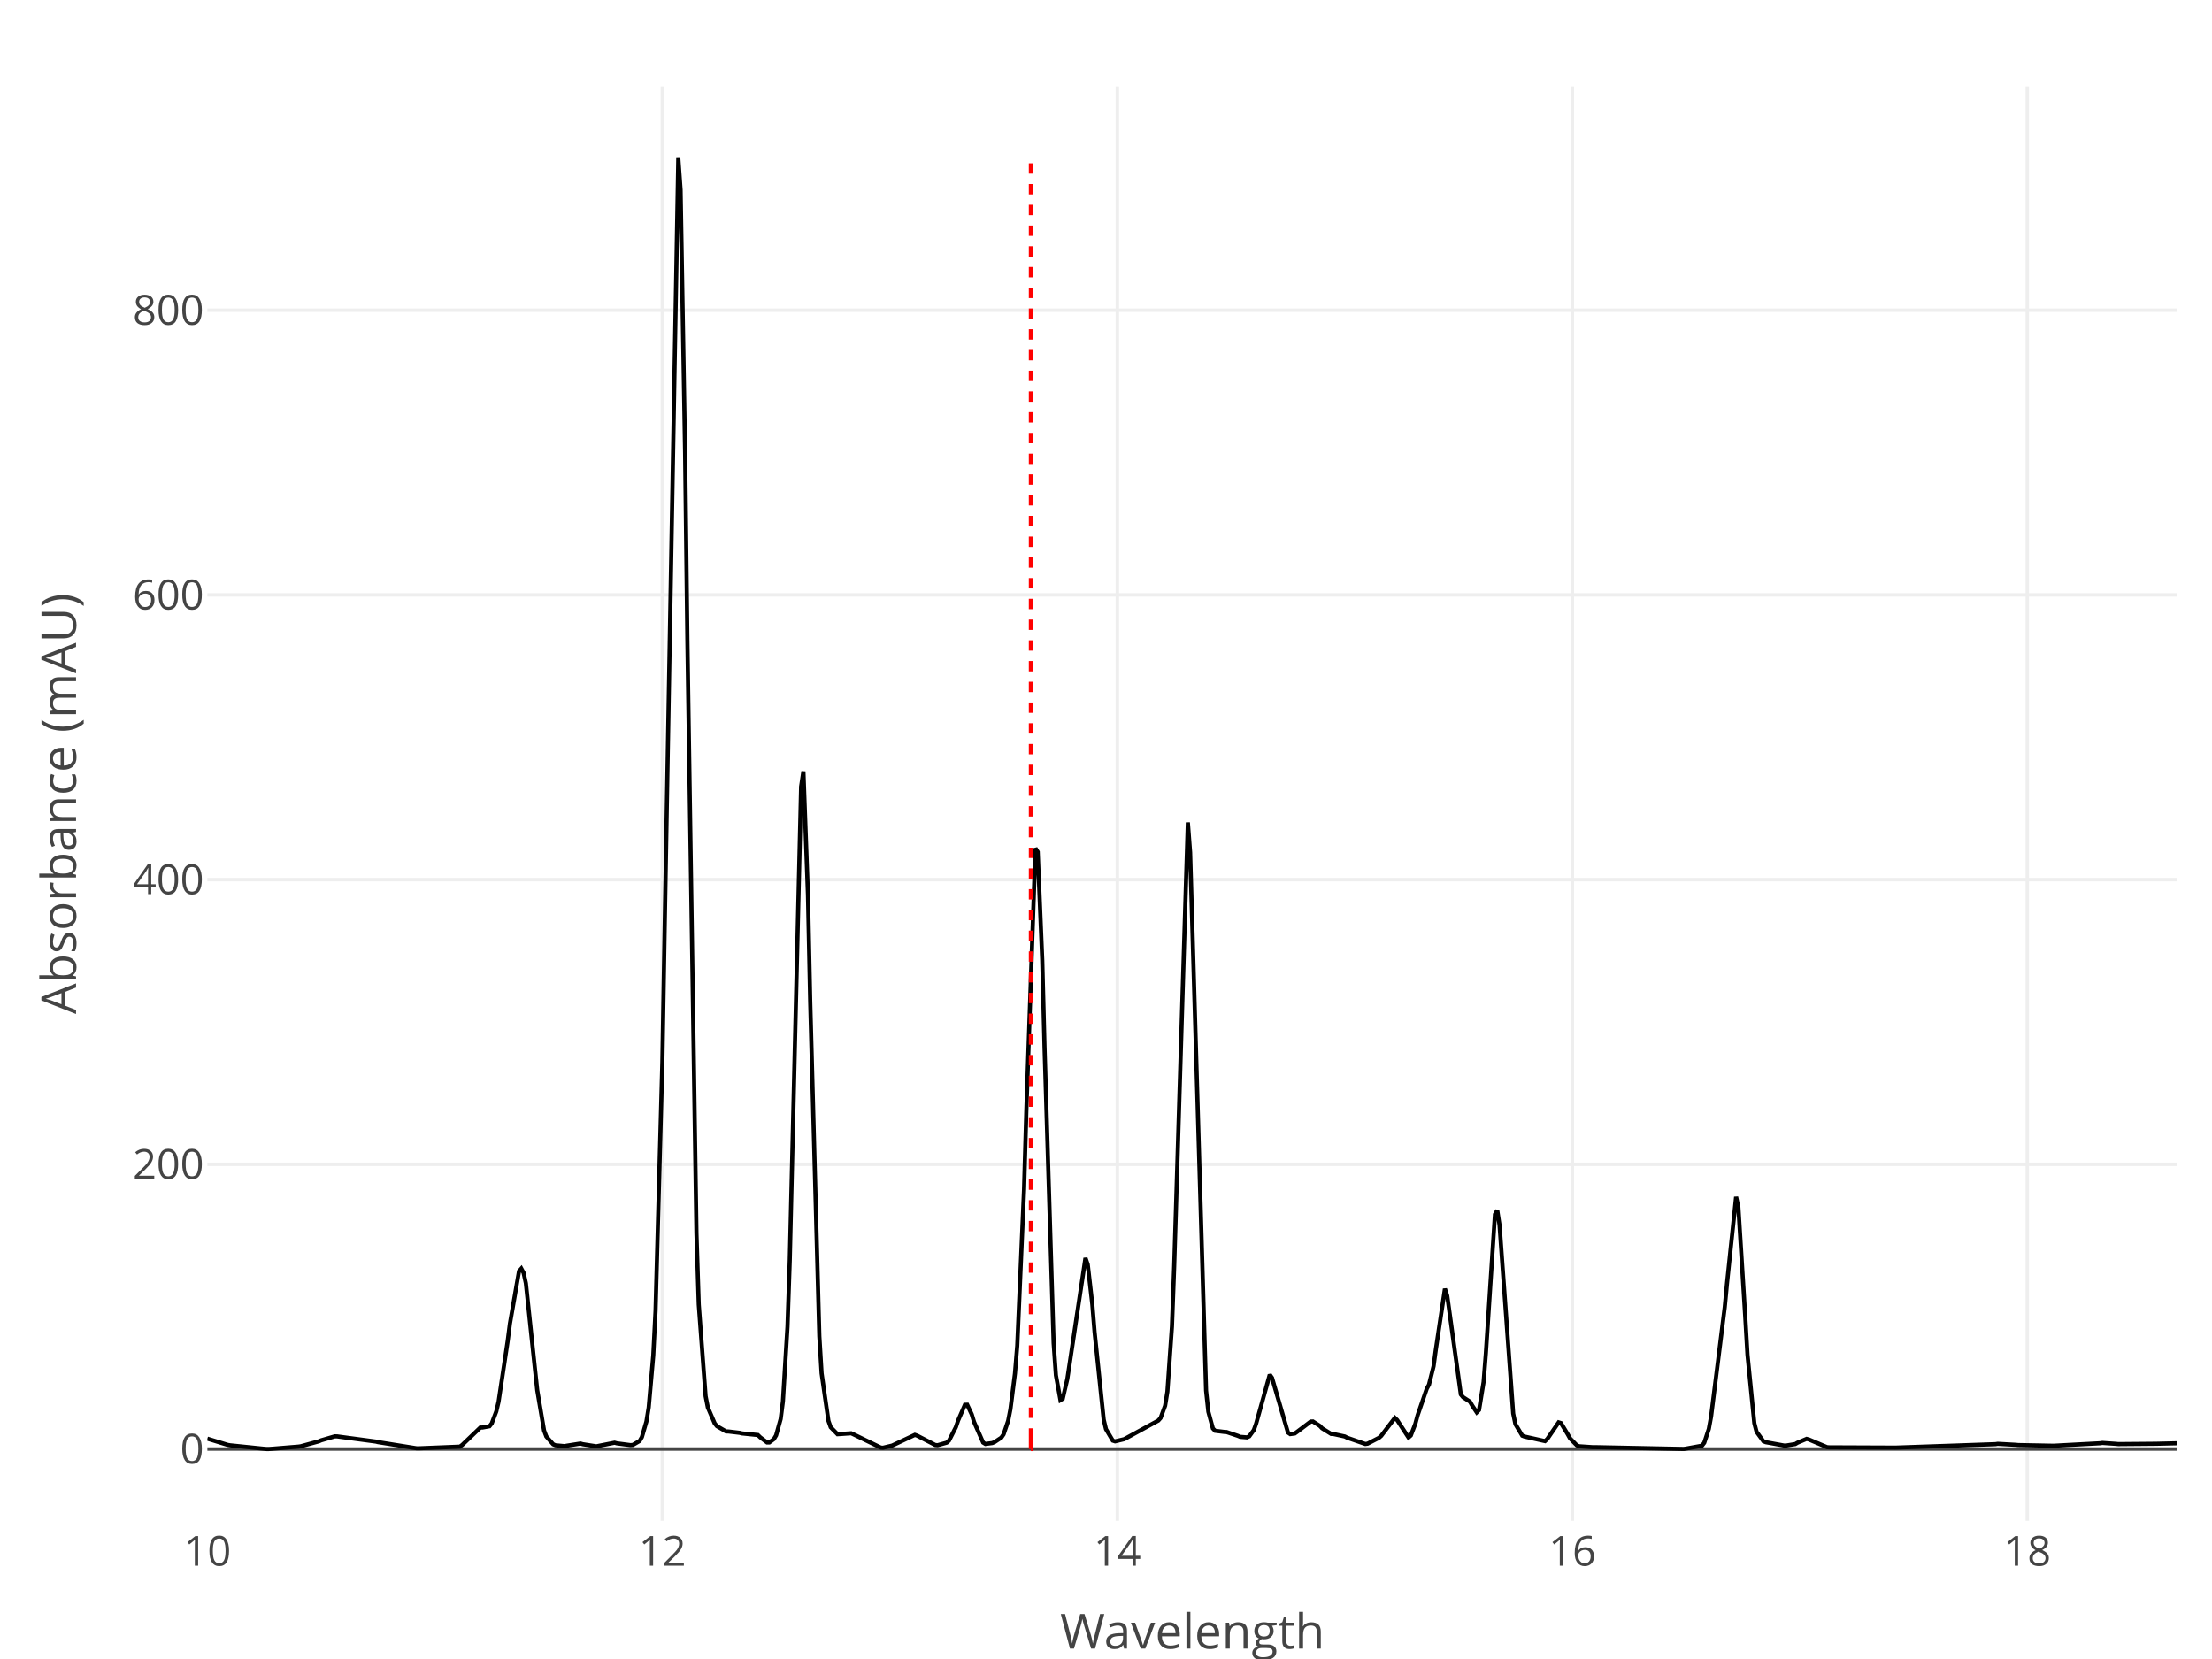
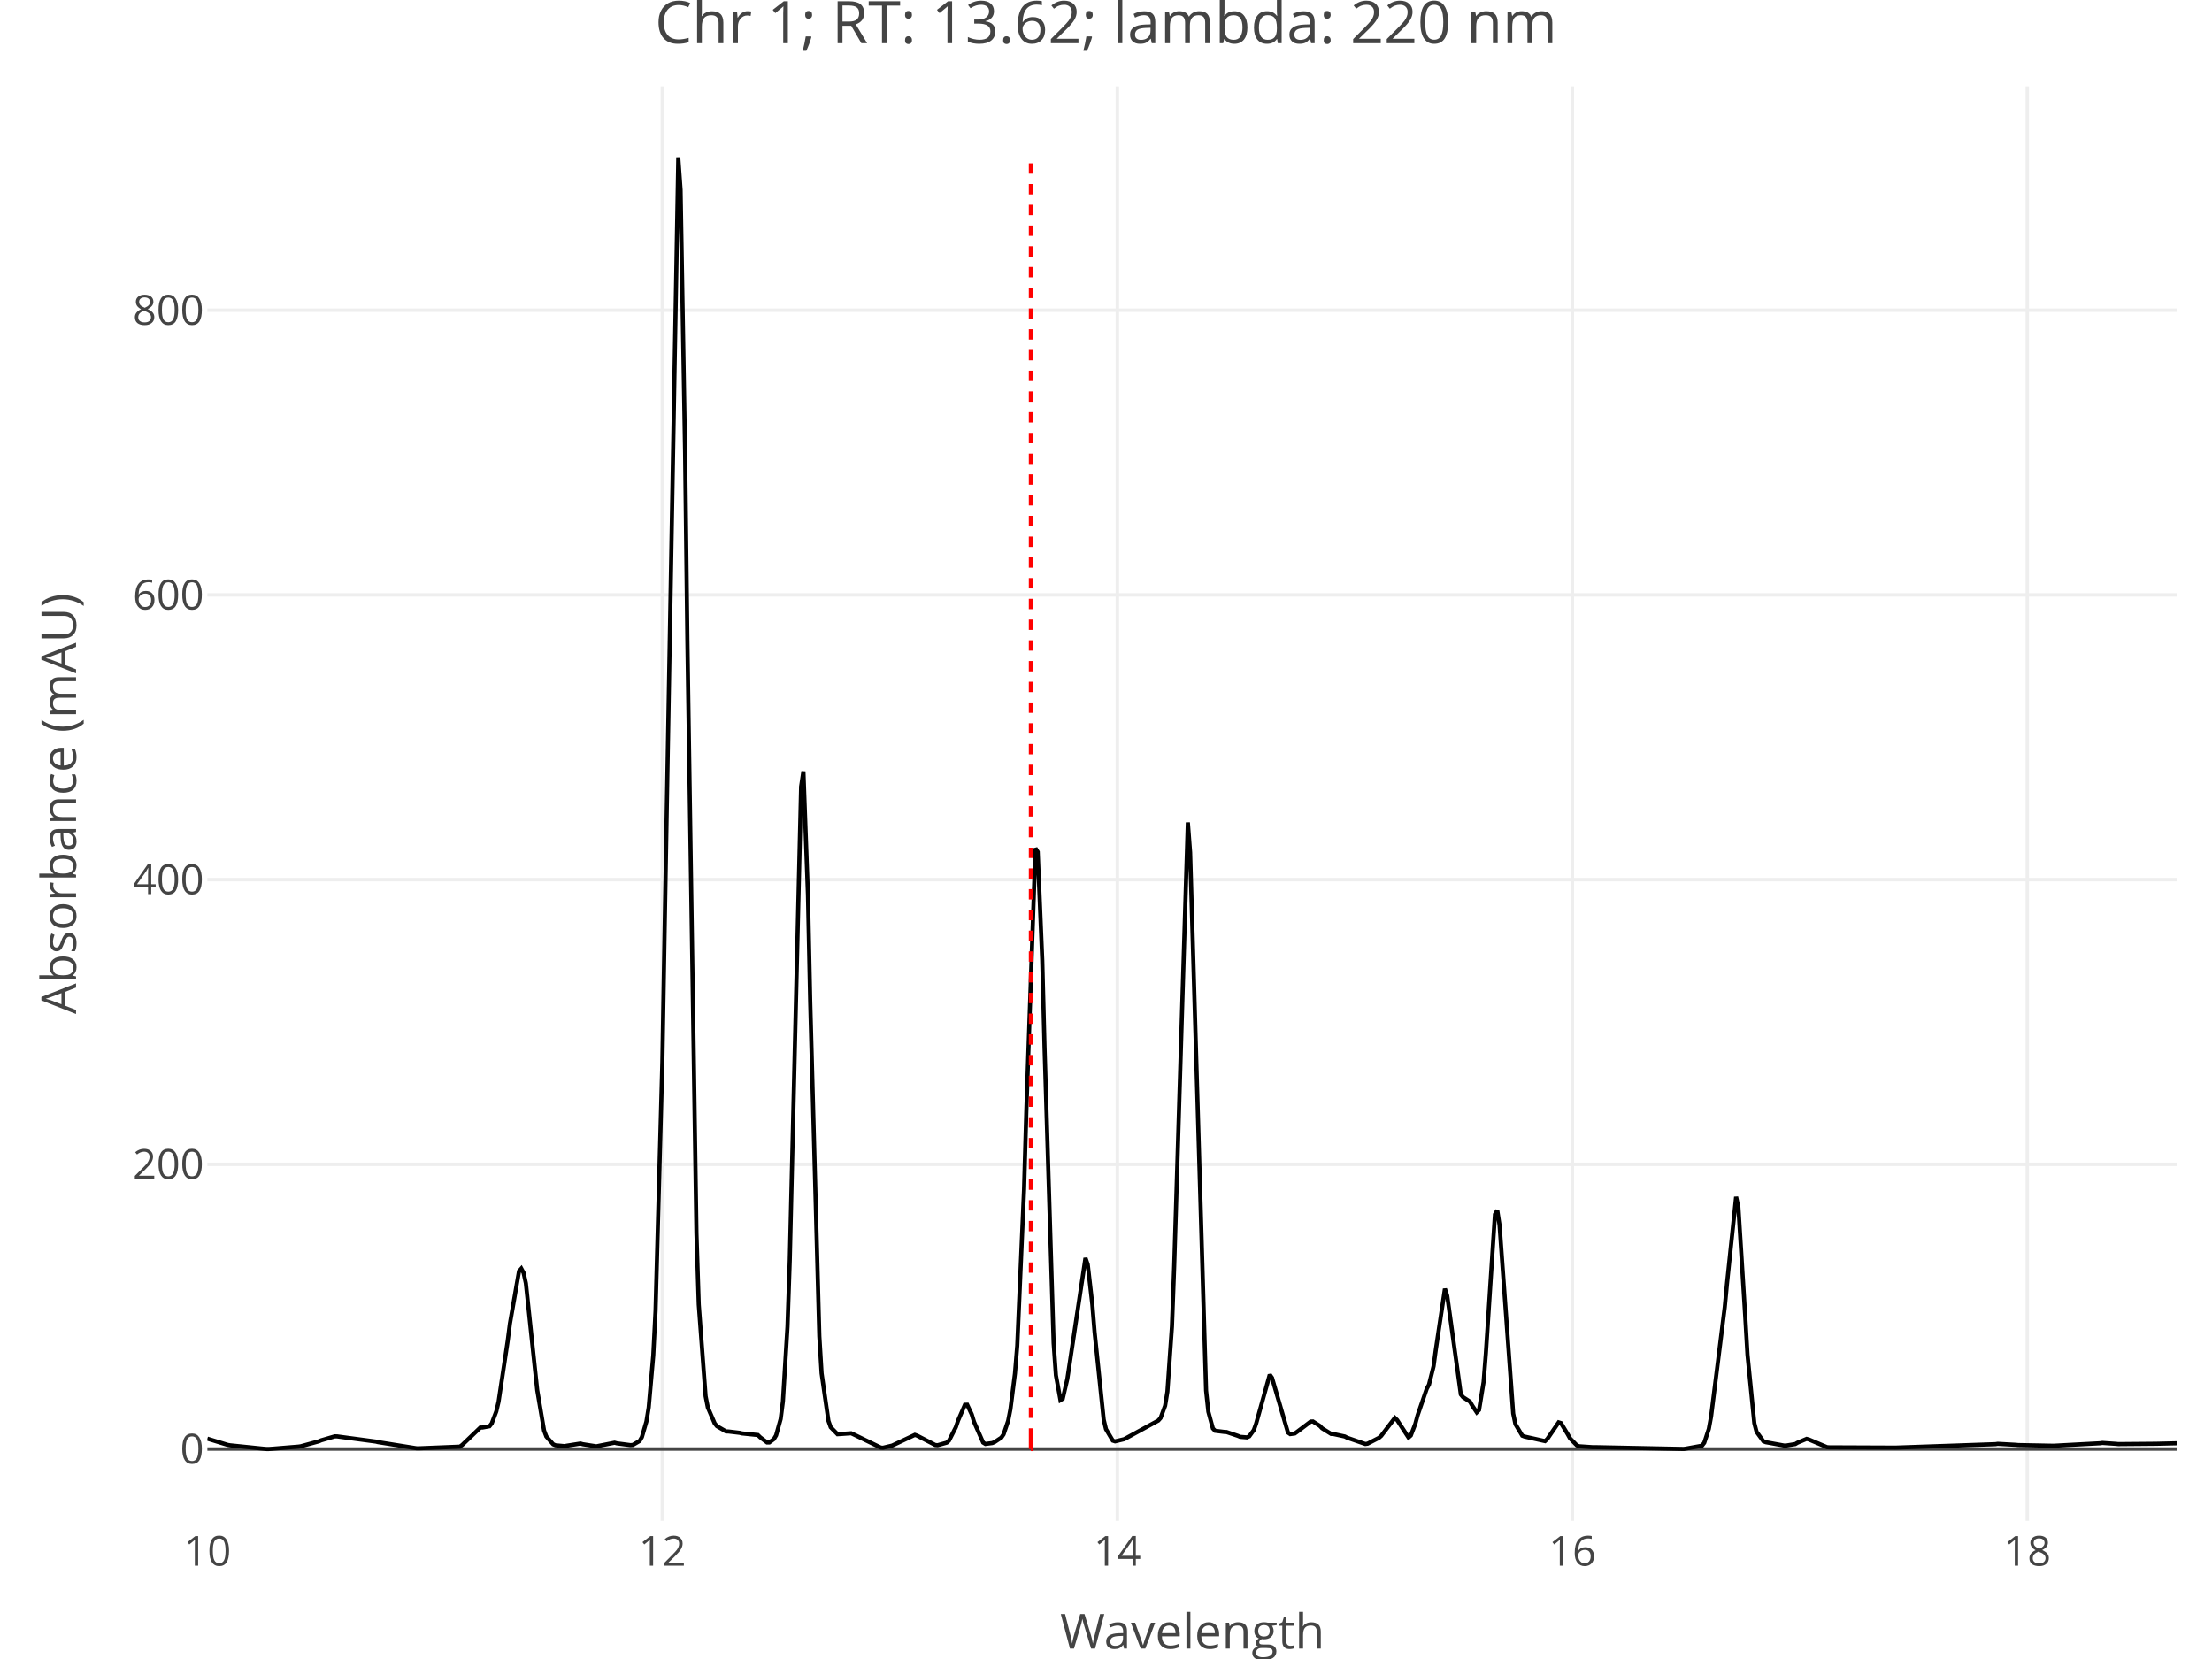
<svg xmlns="http://www.w3.org/2000/svg" class="main-svg" width="640" height="480" style="" viewBox="0 0 640 480">
  <rect x="0" y="0" width="640" height="480" style="fill: rgb(255, 255, 255); fill-opacity: 1;" />
  <defs id="defs-">
    <g class="clips">
      <clipPath id="clipxyplot" class="plotclip">
        <rect width="570" height="415" />
      </clipPath>
      <clipPath class="axesclip" id="clipx">
        <rect x="60" y="0" width="570" height="480" />
      </clipPath>
      <clipPath class="axesclip" id="clipy">
        <rect x="0" y="25" width="640" height="415" />
      </clipPath>
      <clipPath class="axesclip" id="clipxy">
        <rect x="60" y="25" width="570" height="415" />
      </clipPath>
    </g>
    <g class="gradients" />
    <g class="patterns" />
  </defs>
  <g class="bglayer" />
  <g class="layer-below">
    <g class="imagelayer" />
    <g class="shapelayer" />
  </g>
  <g class="cartesianlayer">
    <g class="subplot xy">
      <g class="layer-subplot">
        <g class="shapelayer" />
        <g class="imagelayer" />
      </g>
      <g class="gridlayer">
        <g class="x">
          <path class="xgrid crisp" transform="translate(191.64,0)" d="M0,25v415" style="stroke: rgb(238, 238, 238); stroke-opacity: 1; stroke-width: 1px;" />
          <path class="xgrid crisp" transform="translate(323.28,0)" d="M0,25v415" style="stroke: rgb(238, 238, 238); stroke-opacity: 1; stroke-width: 1px;" />
          <path class="xgrid crisp" transform="translate(454.92,0)" d="M0,25v415" style="stroke: rgb(238, 238, 238); stroke-opacity: 1; stroke-width: 1px;" />
          <path class="xgrid crisp" transform="translate(586.56,0)" d="M0,25v415" style="stroke: rgb(238, 238, 238); stroke-opacity: 1; stroke-width: 1px;" />
        </g>
        <g class="y">
          <path class="ygrid crisp" transform="translate(0,336.87)" d="M60,0h570" style="stroke: rgb(238, 238, 238); stroke-opacity: 1; stroke-width: 1px;" />
          <path class="ygrid crisp" transform="translate(0,254.5)" d="M60,0h570" style="stroke: rgb(238, 238, 238); stroke-opacity: 1; stroke-width: 1px;" />
          <path class="ygrid crisp" transform="translate(0,172.12)" d="M60,0h570" style="stroke: rgb(238, 238, 238); stroke-opacity: 1; stroke-width: 1px;" />
          <path class="ygrid crisp" transform="translate(0,89.75)" d="M60,0h570" style="stroke: rgb(238, 238, 238); stroke-opacity: 1; stroke-width: 1px;" />
        </g>
      </g>
      <g class="zerolinelayer">
        <path class="yzl zl crisp" transform="translate(0,419.25)" d="M60,0h570" style="stroke: rgb(68, 68, 68); stroke-opacity: 1; stroke-width: 1px;" />
      </g>
      <path class="xlines-below" />
      <path class="ylines-below" />
      <g class="overlines-below" />
      <g class="xaxislayer-below" />
      <g class="yaxislayer-below" />
      <g class="overaxes-below" />
      <g class="plot" transform="translate(60,25)" clip-path="url(#clipxyplot)">
        <g class="scatterlayer mlayer">
          <g class="trace scatter trace-vdiffr-plotly-1" style="stroke-miterlimit: 2; opacity: 1;">
            <g class="fills" />
            <g class="errorbars" />
            <g class="lines">
              <path class="js-line" d="M0,391.25L5.92,393.06L6.58,393.17L17.11,394.25L17.77,394.25L26.33,393.55L26.99,393.46L32.25,392.02L32.91,391.73L36.86,390.58L37.52,390.59L48.71,392.09L49.36,392.25L60.55,394.04L61.21,394.04L73.06,393.56L73.72,393.07L78.98,388.04L79.64,388.02L81.62,387.66L82.27,386.85L83.59,383.37L84.25,380.56L86.88,363.05L87.54,357.94L90.17,342.81L90.83,342.05L91.49,343.26L92.15,346.29L94.78,371.12L95.44,377.25L97.41,388.88L98.07,390.63L100.05,392.88L100.7,393.16L103.34,393.41L104,393.28L107.94,392.66L108.6,392.85L112.55,393.47L113.21,393.33L117.82,392.42L118.48,392.6L122.42,393.12L123.08,393.07L125.06,391.92L125.72,390.79L127.03,386.28L127.69,382.22L129.01,367.18L129.67,354.27L131.64,282.18L132.3,244.04L136.25,20.75L136.91,29.92L138.22,106.06L138.88,160.21L141.51,331.9L142.17,352.43L144.15,378.95L144.8,382.23L146.78,386.83L147.44,387.64L150.07,389.16L150.73,389.17L154.02,389.56L154.68,389.73L159.28,390.2L159.94,390.84L161.92,392.34L162.58,392.35L163.89,391.39L164.55,390.29L165.87,385.55L166.52,380.46L167.84,358.9L168.5,339.69L171.79,202.55L172.45,198.18L173.76,233.82L174.42,264.78L177.06,361.65L177.71,372.32L179.69,386.09L180.35,387.94L182.32,389.96L182.98,389.92L186.27,389.69L186.93,389.99L194.83,393.83L195.48,393.88L198.12,393.25L198.78,392.94L204.7,390.15L205.36,390.38L210.62,393.09L211.28,393.14L213.91,392.41L214.57,391.82L216.55,387.93L217.21,385.99L219.18,381.45L219.84,381.43L221.15,384.22L221.81,386.39L224.45,392.38L225.1,392.78L227.08,392.52L227.74,392.25L229.71,390.95L230.37,389.99L231.69,386.08L232.34,382.77L233.66,372.38L234.32,364.37L236.29,319.07L236.95,296.41L239.58,220.41L240.24,221.48L241.56,252.93L242.22,278.18L244.85,363.62L245.51,372.91L246.82,380.09L247.48,379.69L248.8,374L249.46,369.69L254.06,338.98L254.72,340.87L256.04,352.38L256.7,360.44L259.33,385.73L259.99,388.49L261.96,391.81L262.62,392.03L265.25,391.4L265.91,391.05L275.13,386.01L275.79,385.27L277.1,381.72L277.76,377.64L279.08,358.79L279.73,341.35L283.68,212.95L284.34,221.64L288.95,377.33L289.61,383.46L290.92,388.29L291.58,388.97L294.21,389.3L294.87,389.33L298.16,390.44L298.82,390.72L300.8,390.88L301.45,390.57L302.77,388.75L303.43,386.91L307.38,372.73L308.04,373.66L312.64,389.48L313.3,389.93L314.62,389.75L315.28,389.28L319.23,386.3L319.88,386.28L321.86,387.55L322.52,388.25L325.15,389.88L325.81,389.91L329.1,390.62L329.76,390.97L335.02,392.79L335.68,392.7L338.97,391.01L339.63,390.43L343.58,385.24L344.24,385.87L347.53,390.91L348.19,390.33L349.5,386.95L350.16,384.49L352.79,376.83L353.45,375.61L354.77,370.32L355.43,365.46L358.06,347.88L358.72,349.9L362.67,378.47L363.33,379.26L365.3,380.54L365.96,381.67L367.27,383.63L367.93,382.96L369.25,374.84L369.91,366.51L372.54,326.36L373.2,325.18L373.86,329.39L374.52,338.52L377.81,383.98L378.46,387.07L380.44,390.39L381.1,390.64L387.02,391.96L387.68,391.34L390.97,386.53L391.63,386.74L393.6,389.99L394.26,391.17L396.24,393.2L396.89,393.45L400.84,393.72L401.5,393.71L427.17,394.23L427.83,394.12L432.44,393.28L433.09,392.44L434.41,388.44L435.07,384.85L439.02,353.22L439.68,346.28L442.31,321.28L442.97,324.37L444.94,355.72L445.6,366.96L447.58,386.79L448.23,389.28L450.21,392L450.87,392.27L456.13,393.23L456.79,393.24L459.42,392.81L460.08,392.42L462.71,391.31L463.37,391.49L468.64,393.72L469.3,393.76L488.38,393.84L489.04,393.82L517.34,392.84L518,392.74L523.27,393.03L523.93,393.1L533.8,393.29L534.46,393.28L547.62,392.58L548.28,392.48L552.23,392.75L552.89,392.82L563.42,392.73L564.08,392.72L570,392.58" style="vector-effect: non-scaling-stroke; fill: none; stroke: rgb(0, 0, 0); stroke-opacity: 1; stroke-width: 1.2px; opacity: 1;" />
            </g>
            <g class="points" />
            <g class="text" />
          </g>
          <g class="trace scatter trace-vdiffr-plotly-2" style="stroke-miterlimit: 2; opacity: 1;">
            <g class="fills" />
            <g class="errorbars" />
            <g class="lines">
              <path class="js-line" d="M238.27,391.25L238.27,394.25L238.27,20.75L238.27,392.58" style="vector-effect: non-scaling-stroke; fill: none; stroke: rgb(255, 0, 0); stroke-opacity: 1; stroke-width: 1.2px; opacity: 1; stroke-dasharray: 3;" />
            </g>
            <g class="points" />
            <g class="text" />
          </g>
        </g>
      </g>
      <g class="overplot" />
      <path class="xlines-above crisp" d="M0,0" style="fill: none;" />
      <path class="ylines-above crisp" d="M0,0" style="fill: none;" />
      <g class="overlines-above" />
      <g class="xaxislayer-above">
        <g class="xtick">
          <text text-anchor="middle" x="0" y="453" transform="translate(60,0)" style="font-family: 'Open Sans', verdana, arial, sans-serif; font-size: 12px; fill: rgb(68, 68, 68); fill-opacity: 1; white-space: pre; opacity: 1;">10</text>
        </g>
        <g class="xtick">
          <text text-anchor="middle" x="0" y="453" style="font-family: 'Open Sans', verdana, arial, sans-serif; font-size: 12px; fill: rgb(68, 68, 68); fill-opacity: 1; white-space: pre; opacity: 1;" transform="translate(191.64,0)">12</text>
        </g>
        <g class="xtick">
          <text text-anchor="middle" x="0" y="453" style="font-family: 'Open Sans', verdana, arial, sans-serif; font-size: 12px; fill: rgb(68, 68, 68); fill-opacity: 1; white-space: pre; opacity: 1;" transform="translate(323.28,0)">14</text>
        </g>
        <g class="xtick">
          <text text-anchor="middle" x="0" y="453" style="font-family: 'Open Sans', verdana, arial, sans-serif; font-size: 12px; fill: rgb(68, 68, 68); fill-opacity: 1; white-space: pre; opacity: 1;" transform="translate(454.92,0)">16</text>
        </g>
        <g class="xtick">
          <text text-anchor="middle" x="0" y="453" style="font-family: 'Open Sans', verdana, arial, sans-serif; font-size: 12px; fill: rgb(68, 68, 68); fill-opacity: 1; white-space: pre; opacity: 1;" transform="translate(586.56,0)">18</text>
        </g>
      </g>
      <g class="yaxislayer-above">
        <g class="ytick">
          <text text-anchor="end" x="59" y="4.2" transform="translate(0,419.25)" style="font-family: 'Open Sans', verdana, arial, sans-serif; font-size: 12px; fill: rgb(68, 68, 68); fill-opacity: 1; white-space: pre; opacity: 1;">0</text>
        </g>
        <g class="ytick">
          <text text-anchor="end" x="59" y="4.2" style="font-family: 'Open Sans', verdana, arial, sans-serif; font-size: 12px; fill: rgb(68, 68, 68); fill-opacity: 1; white-space: pre; opacity: 1;" transform="translate(0,336.87)">200</text>
        </g>
        <g class="ytick">
          <text text-anchor="end" x="59" y="4.2" style="font-family: 'Open Sans', verdana, arial, sans-serif; font-size: 12px; fill: rgb(68, 68, 68); fill-opacity: 1; white-space: pre; opacity: 1;" transform="translate(0,254.5)">400</text>
        </g>
        <g class="ytick">
          <text text-anchor="end" x="59" y="4.2" style="font-family: 'Open Sans', verdana, arial, sans-serif; font-size: 12px; fill: rgb(68, 68, 68); fill-opacity: 1; white-space: pre; opacity: 1;" transform="translate(0,172.12)">600</text>
        </g>
        <g class="ytick">
          <text text-anchor="end" x="59" y="4.2" style="font-family: 'Open Sans', verdana, arial, sans-serif; font-size: 12px; fill: rgb(68, 68, 68); fill-opacity: 1; white-space: pre; opacity: 1;" transform="translate(0,89.75)">800</text>
        </g>
      </g>
      <g class="overaxes-above" />
    </g>
  </g>
  <g class="polarlayer" />
  <g class="smithlayer" />
  <g class="ternarylayer" />
  <g class="geolayer" />
  <g class="funnelarealayer" />
  <g class="pielayer" />
  <g class="iciclelayer" />
  <g class="treemaplayer" />
  <g class="sunburstlayer" />
  <g class="glimages" />
  <defs id="topdefs-">
    <g class="clips" />
  </defs>
  <g class="layer-above">
    <g class="imagelayer" />
    <g class="shapelayer" />
  </g>
  <g class="infolayer">
-     <g class="g-gtitle" />
+     <g class="g-gtitle">
+       <text class="gtitle" x="320" y="12.5" text-anchor="middle" dy="0em" style="font-family: 'Open Sans', verdana, arial, sans-serif; font-size: 17px; fill: rgb(68, 68, 68); opacity: 1; font-weight: normal; white-space: pre;">Chr 1;   RT: 13.62;  lambda: 220 nm</text>
+     </g>
    <g class="g-xtitle" transform="translate(0,-15)">
      <text class="xtitle" x="345" y="492" text-anchor="middle" style="font-family: 'Open Sans', verdana, arial, sans-serif; font-size: 14px; fill: rgb(68, 68, 68); opacity: 1; font-weight: normal; white-space: pre;">Wavelength</text>
    </g>
    <g class="g-ytitle">
      <text class="ytitle" transform="rotate(-90,22,232.5)" x="22" y="232.5" text-anchor="middle" style="font-family: 'Open Sans', verdana, arial, sans-serif; font-size: 14px; fill: rgb(68, 68, 68); opacity: 1; font-weight: normal; white-space: pre;">Absorbance (mAU)</text>
    </g>
  </g>
</svg>
